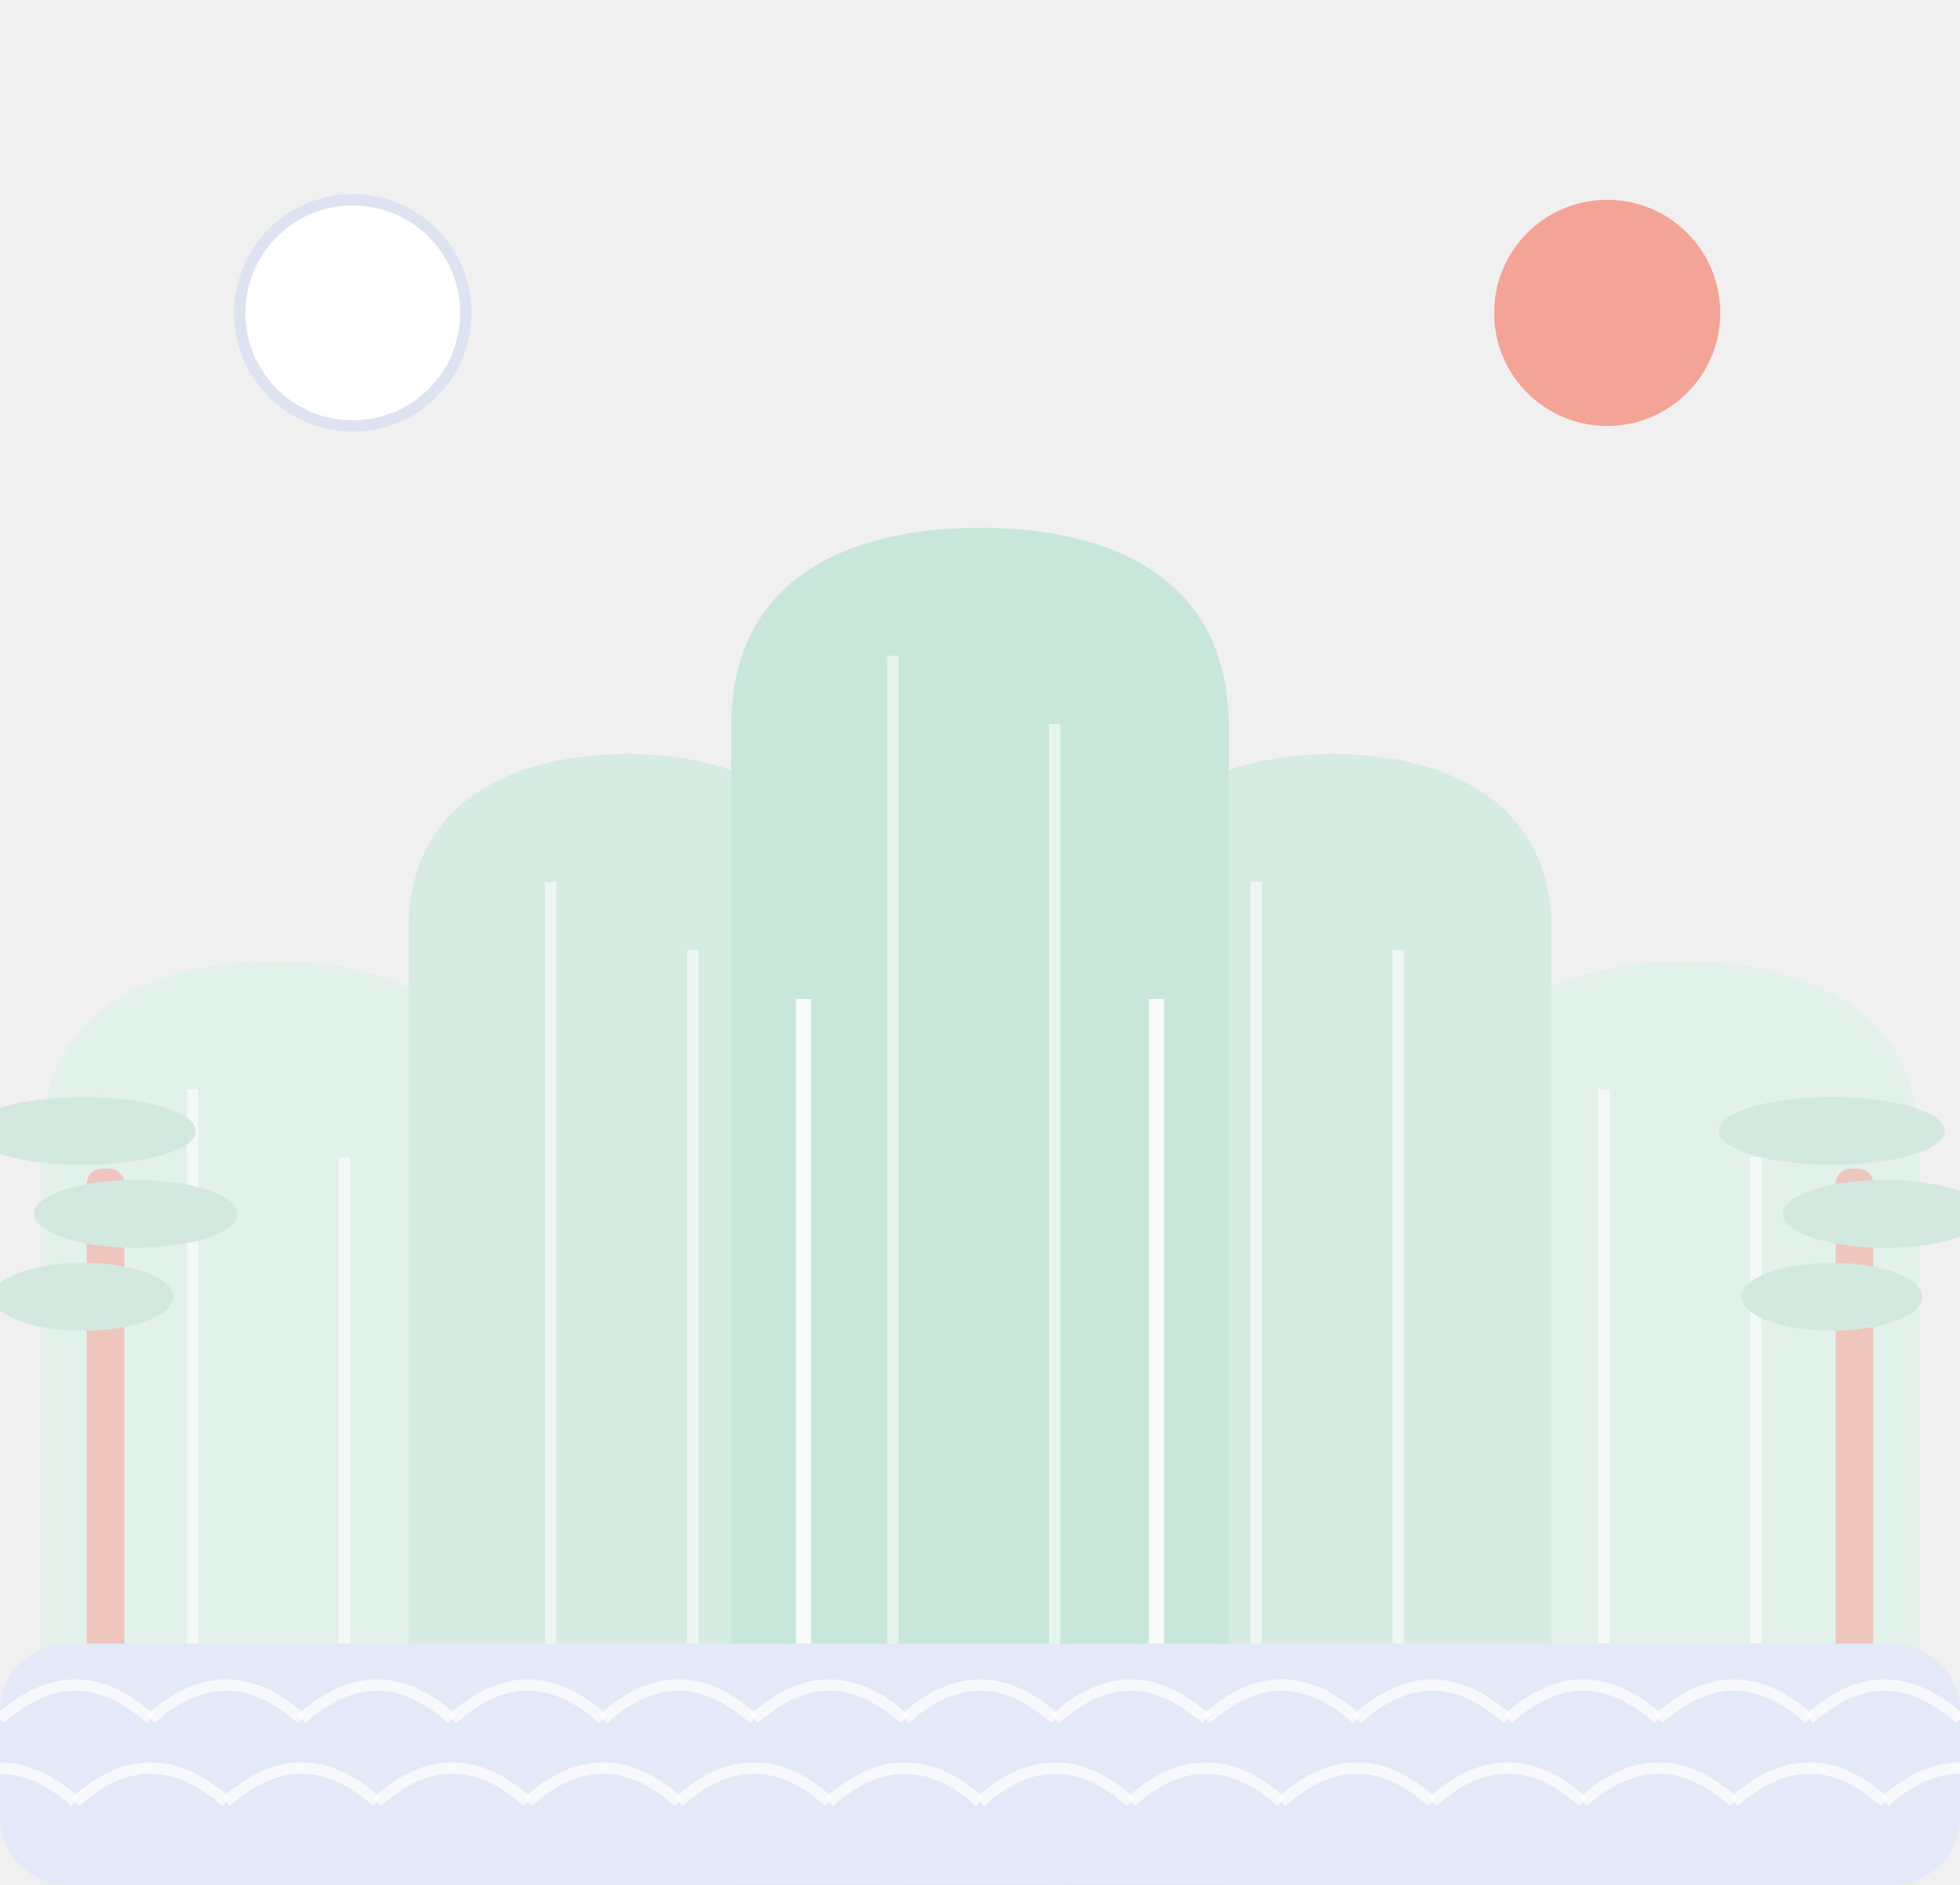
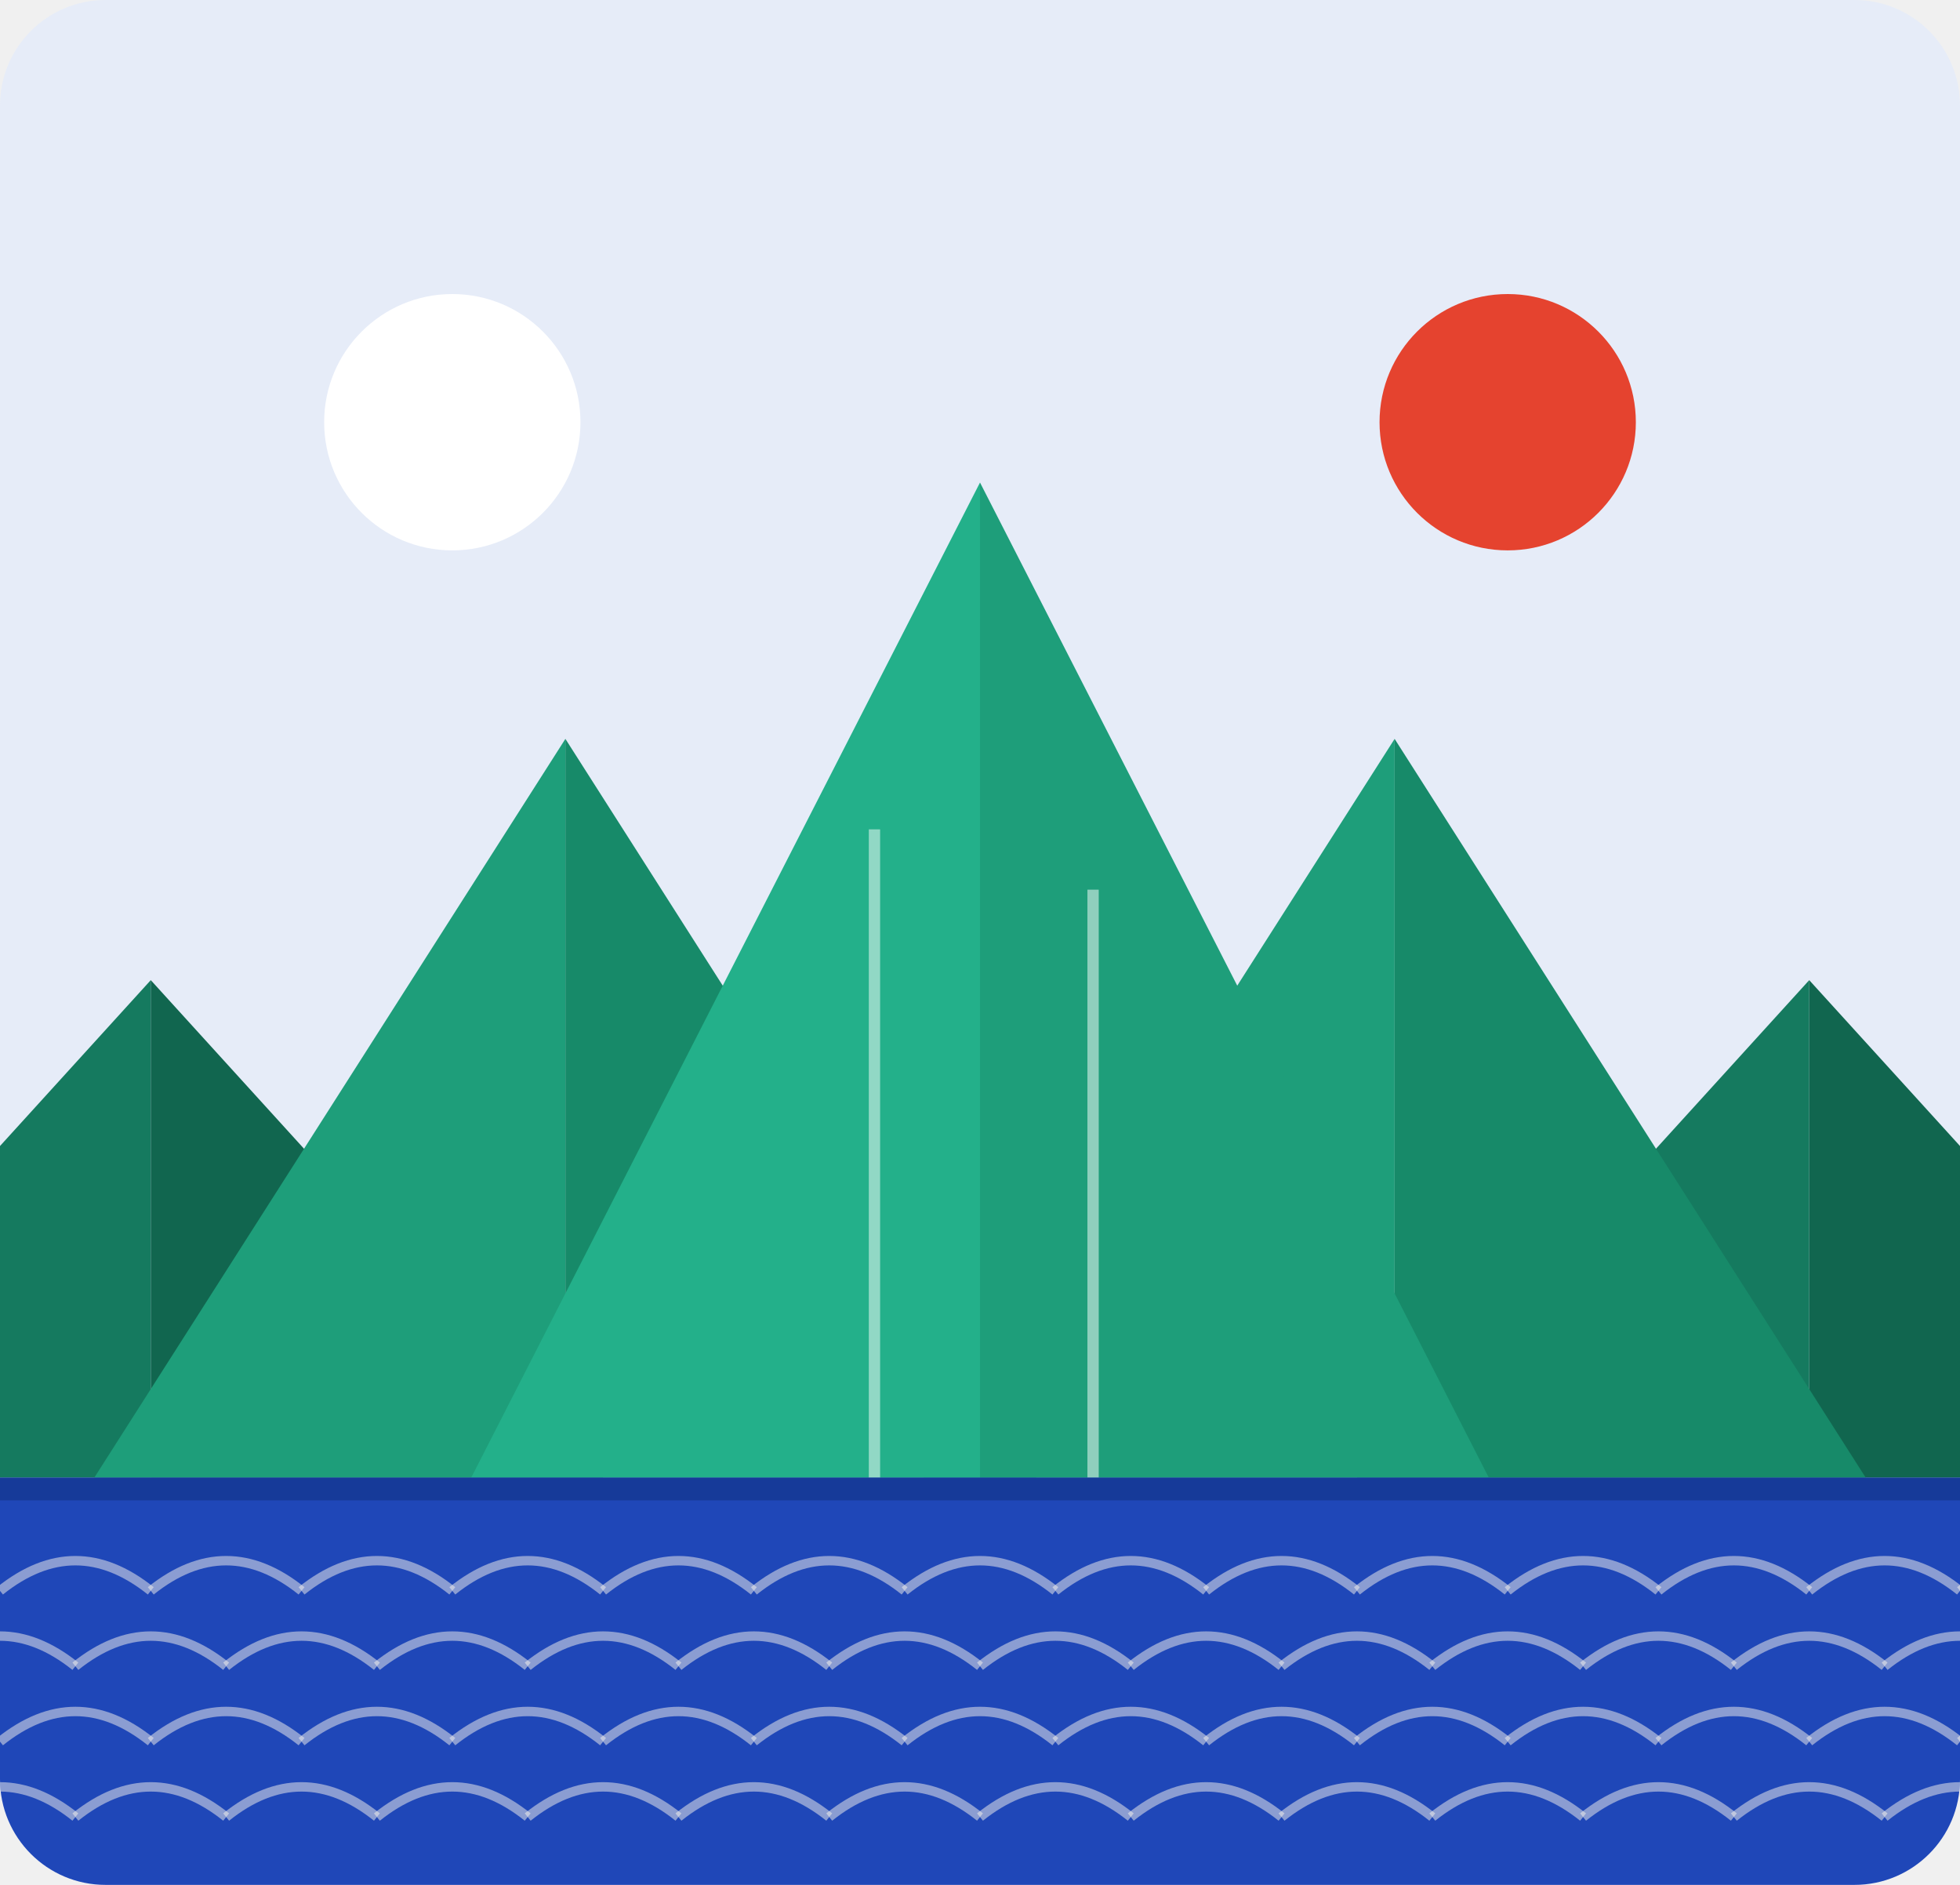
<svg xmlns="http://www.w3.org/2000/svg" viewBox="0 0 520 500" width="520" height="500" aria-hidden="true">
-   <circle cx="93.6" cy="83" r="30" fill="#FFFFFF" stroke="#DDE3F1" stroke-width="3" />
-   <circle cx="426.4" cy="83" r="30" fill="#F4A497" />
-   <path d="M10.8 500V304.6C10.8 265 44.9 255 72.8 255C100.7 255 134.8 265 134.8 304.6V500Z" fill="#E2F1EA" />
-   <path d="M51.1 289V500M91.4 307V500" stroke="#FFFFFF" stroke-width="3" opacity=".55" />
-   <path d="M385.2 500V304.6C385.2 265 419.3 255 447.2 255C475.1 255 509.2 265 509.2 304.6V500Z" fill="#E2F1EA" />
-   <path d="M425.5 289V500M465.8 307V500" stroke="#FFFFFF" stroke-width="3" opacity=".55" />
-   <path d="M108.4 500V246.4C108.4 210 140.3 200 166.4 200C192.5 200 224.4 210 224.4 246.4V500Z" fill="#D6ECE2" />
-   <path d="M146.1 234V500M183.8 252V500" stroke="#FFFFFF" stroke-width="3" opacity=".55" />
-   <path d="M295.6 500V246.4C295.6 210 327.5 200 353.6 200C379.7 200 411.6 210 411.6 246.4V500Z" fill="#D6ECE2" />
-   <path d="M333.3 234V500M371 252V500" stroke="#FFFFFF" stroke-width="3" opacity=".55" />
-   <path d="M194 500V192.8C194 150 230.3 140 260 140C289.7 140 326 150 326 192.8V500Z" fill="#C9E6DA" />
-   <path d="M236.9 174V500M279.8 192V500" stroke="#FFFFFF" stroke-width="3" opacity=".55" />
-   <path d="M213.2 265V440M306.8 265V440" stroke="#FFFFFF" stroke-width="4" opacity=".85" />
-   <rect x="23" y="310" width="10" height="130" rx="4" fill="#EEC6BE" />
-   <ellipse cx="22" cy="300" rx="30" ry="9" fill="#D3E9DF" />
-   <ellipse cx="36" cy="322" rx="27" ry="9" fill="#D3E9DF" />
-   <ellipse cx="22" cy="344" rx="24" ry="9" fill="#D3E9DF" />
-   <rect x="487" y="310" width="10" height="130" rx="4" fill="#EEC6BE" />
-   <ellipse cx="486" cy="300" rx="30" ry="9" fill="#D3E9DF" />
-   <ellipse cx="500" cy="322" rx="27" ry="9" fill="#D3E9DF" />
-   <ellipse cx="486" cy="344" rx="24" ry="9" fill="#D3E9DF" />
-   <rect y="436" width="520" height="64" rx="18" fill="#E3E9F6" />
-   <path d="M0 456q20 -18 40 0" fill="none" stroke="#FFFFFF" stroke-width="3" opacity=".7" />
-   <path d="M40 456q20 -18 40 0" fill="none" stroke="#FFFFFF" stroke-width="3" opacity=".7" />
-   <path d="M80 456q20 -18 40 0" fill="none" stroke="#FFFFFF" stroke-width="3" opacity=".7" />
-   <path d="M120 456q20 -18 40 0" fill="none" stroke="#FFFFFF" stroke-width="3" opacity=".7" />
-   <path d="M160 456q20 -18 40 0" fill="none" stroke="#FFFFFF" stroke-width="3" opacity=".7" />
-   <path d="M200 456q20 -18 40 0" fill="none" stroke="#FFFFFF" stroke-width="3" opacity=".7" />
-   <path d="M240 456q20 -18 40 0" fill="none" stroke="#FFFFFF" stroke-width="3" opacity=".7" />
-   <path d="M280 456q20 -18 40 0" fill="none" stroke="#FFFFFF" stroke-width="3" opacity=".7" />
-   <path d="M320 456q20 -18 40 0" fill="none" stroke="#FFFFFF" stroke-width="3" opacity=".7" />
-   <path d="M360 456q20 -18 40 0" fill="none" stroke="#FFFFFF" stroke-width="3" opacity=".7" />
-   <path d="M400 456q20 -18 40 0" fill="none" stroke="#FFFFFF" stroke-width="3" opacity=".7" />
-   <path d="M440 456q20 -18 40 0" fill="none" stroke="#FFFFFF" stroke-width="3" opacity=".7" />
-   <path d="M480 456q20 -18 40 0" fill="none" stroke="#FFFFFF" stroke-width="3" opacity=".7" />
-   <path d="M520 456q20 -18 40 0" fill="none" stroke="#FFFFFF" stroke-width="3" opacity=".7" />
-   <path d="M-20 478q20 -18 40 0" fill="none" stroke="#FFFFFF" stroke-width="3" opacity=".7" />
-   <path d="M20 478q20 -18 40 0" fill="none" stroke="#FFFFFF" stroke-width="3" opacity=".7" />
-   <path d="M60 478q20 -18 40 0" fill="none" stroke="#FFFFFF" stroke-width="3" opacity=".7" />
-   <path d="M100 478q20 -18 40 0" fill="none" stroke="#FFFFFF" stroke-width="3" opacity=".7" />
-   <path d="M140 478q20 -18 40 0" fill="none" stroke="#FFFFFF" stroke-width="3" opacity=".7" />
-   <path d="M180 478q20 -18 40 0" fill="none" stroke="#FFFFFF" stroke-width="3" opacity=".7" />
-   <path d="M220 478q20 -18 40 0" fill="none" stroke="#FFFFFF" stroke-width="3" opacity=".7" />
-   <path d="M260 478q20 -18 40 0" fill="none" stroke="#FFFFFF" stroke-width="3" opacity=".7" />
-   <path d="M300 478q20 -18 40 0" fill="none" stroke="#FFFFFF" stroke-width="3" opacity=".7" />
-   <path d="M340 478q20 -18 40 0" fill="none" stroke="#FFFFFF" stroke-width="3" opacity=".7" />
-   <path d="M380 478q20 -18 40 0" fill="none" stroke="#FFFFFF" stroke-width="3" opacity=".7" />
-   <path d="M420 478q20 -18 40 0" fill="none" stroke="#FFFFFF" stroke-width="3" opacity=".7" />
-   <path d="M460 478q20 -18 40 0" fill="none" stroke="#FFFFFF" stroke-width="3" opacity=".7" />
-   <path d="M500 478q20 -18 40 0" fill="none" stroke="#FFFFFF" stroke-width="3" opacity=".7" />
+   <defs>
+     <clipPath id="r">
+       <rect width="520" height="500" rx="28" />
+     </clipPath>
+   </defs>
+   <g clip-path="url(#r)">
+     <rect width="520" height="500" fill="#E6ECF8" />
+     <circle cx="120" cy="112" r="34" fill="#FFFFFF" />
+     <circle cx="400" cy="112" r="34" fill="#E5432F" />
+     <path d="M-80 392L40 260L40 392Z" fill="#157A5F" />
+     <path d="M40 260L160 392L40 392Z" fill="#11664F" />
+     <path d="M360 392L480 260L480 392Z" fill="#157A5F" />
+     <path d="M480 260L600 392L480 392Z" fill="#11664F" />
+     <path d="M25 392L150 196L150 392Z" fill="#1E9E7A" />
+     <path d="M150 196L275 392L150 392Z" fill="#178A69" />
+     <path d="M245 392L370 196L370 392Z" fill="#1E9E7A" />
+     <path d="M370 196L495 392L370 392Z" fill="#178A69" />
+     <path d="M125 392L260 128L260 392Z" fill="#23B08A" />
+     <path d="M260 128L395 392L260 392Z" fill="#1E9E7A" />
+     <path d="M232 220V392" stroke="#FFFFFF" stroke-width="3" opacity=".5" />
+     <path d="M290 236V392" stroke="#FFFFFF" stroke-width="3" opacity=".5" />
+     <rect y="392" width="520" height="108" fill="#1F47B8" />
+     <rect y="392" width="520" height="6" fill="#163A99" />
+     <path d="M0 422q20 -16 40 0" fill="none" stroke="#F7F4EC" stroke-width="2.5" opacity="0.5" />
+     <path d="M40 422q20 -16 40 0" fill="none" stroke="#F7F4EC" stroke-width="2.5" opacity="0.5" />
+     <path d="M80 422q20 -16 40 0" fill="none" stroke="#F7F4EC" stroke-width="2.5" opacity="0.5" />
+     <path d="M120 422q20 -16 40 0" fill="none" stroke="#F7F4EC" stroke-width="2.5" opacity="0.5" />
+     <path d="M160 422q20 -16 40 0" fill="none" stroke="#F7F4EC" stroke-width="2.5" opacity="0.5" />
+     <path d="M200 422q20 -16 40 0" fill="none" stroke="#F7F4EC" stroke-width="2.5" opacity="0.5" />
+     <path d="M240 422q20 -16 40 0" fill="none" stroke="#F7F4EC" stroke-width="2.5" opacity="0.5" />
+     <path d="M280 422q20 -16 40 0" fill="none" stroke="#F7F4EC" stroke-width="2.5" opacity="0.5" />
+     <path d="M320 422q20 -16 40 0" fill="none" stroke="#F7F4EC" stroke-width="2.5" opacity="0.5" />
+     <path d="M360 422q20 -16 40 0" fill="none" stroke="#F7F4EC" stroke-width="2.5" opacity="0.5" />
+     <path d="M400 422q20 -16 40 0" fill="none" stroke="#F7F4EC" stroke-width="2.5" opacity="0.5" />
+     <path d="M440 422q20 -16 40 0" fill="none" stroke="#F7F4EC" stroke-width="2.5" opacity="0.5" />
+     <path d="M480 422q20 -16 40 0" fill="none" stroke="#F7F4EC" stroke-width="2.5" opacity="0.5" />
+     <path d="M520 422q20 -16 40 0" fill="none" stroke="#F7F4EC" stroke-width="2.5" opacity="0.5" />
+     <path d="M560 422q20 -16 40 0" fill="none" stroke="#F7F4EC" stroke-width="2.5" opacity="0.5" />
+     <path d="M-20 442q20 -16 40 0" fill="none" stroke="#F7F4EC" stroke-width="2.5" opacity="0.5" />
+     <path d="M20 442q20 -16 40 0" fill="none" stroke="#F7F4EC" stroke-width="2.5" opacity="0.5" />
+     <path d="M60 442q20 -16 40 0" fill="none" stroke="#F7F4EC" stroke-width="2.5" opacity="0.5" />
+     <path d="M100 442q20 -16 40 0" fill="none" stroke="#F7F4EC" stroke-width="2.5" opacity="0.5" />
+     <path d="M140 442q20 -16 40 0" fill="none" stroke="#F7F4EC" stroke-width="2.5" opacity="0.5" />
+     <path d="M180 442q20 -16 40 0" fill="none" stroke="#F7F4EC" stroke-width="2.5" opacity="0.5" />
+     <path d="M220 442q20 -16 40 0" fill="none" stroke="#F7F4EC" stroke-width="2.5" opacity="0.5" />
+     <path d="M260 442q20 -16 40 0" fill="none" stroke="#F7F4EC" stroke-width="2.5" opacity="0.5" />
+     <path d="M300 442q20 -16 40 0" fill="none" stroke="#F7F4EC" stroke-width="2.5" opacity="0.5" />
+     <path d="M340 442q20 -16 40 0" fill="none" stroke="#F7F4EC" stroke-width="2.5" opacity="0.5" />
+     <path d="M380 442q20 -16 40 0" fill="none" stroke="#F7F4EC" stroke-width="2.5" opacity="0.5" />
+     <path d="M420 442q20 -16 40 0" fill="none" stroke="#F7F4EC" stroke-width="2.5" opacity="0.5" />
+     <path d="M460 442q20 -16 40 0" fill="none" stroke="#F7F4EC" stroke-width="2.5" opacity="0.5" />
+     <path d="M500 442q20 -16 40 0" fill="none" stroke="#F7F4EC" stroke-width="2.5" opacity="0.5" />
+     <path d="M540 442q20 -16 40 0" fill="none" stroke="#F7F4EC" stroke-width="2.5" opacity="0.5" />
+     <path d="M0 462q20 -16 40 0" fill="none" stroke="#F7F4EC" stroke-width="2.5" opacity="0.5" />
+     <path d="M40 462q20 -16 40 0" fill="none" stroke="#F7F4EC" stroke-width="2.5" opacity="0.5" />
+     <path d="M80 462q20 -16 40 0" fill="none" stroke="#F7F4EC" stroke-width="2.5" opacity="0.5" />
+     <path d="M120 462q20 -16 40 0" fill="none" stroke="#F7F4EC" stroke-width="2.5" opacity="0.5" />
+     <path d="M160 462q20 -16 40 0" fill="none" stroke="#F7F4EC" stroke-width="2.5" opacity="0.5" />
+     <path d="M200 462q20 -16 40 0" fill="none" stroke="#F7F4EC" stroke-width="2.5" opacity="0.5" />
+     <path d="M240 462q20 -16 40 0" fill="none" stroke="#F7F4EC" stroke-width="2.5" opacity="0.5" />
+     <path d="M280 462q20 -16 40 0" fill="none" stroke="#F7F4EC" stroke-width="2.5" opacity="0.5" />
+     <path d="M320 462q20 -16 40 0" fill="none" stroke="#F7F4EC" stroke-width="2.5" opacity="0.5" />
+     <path d="M360 462q20 -16 40 0" fill="none" stroke="#F7F4EC" stroke-width="2.5" opacity="0.5" />
+     <path d="M400 462q20 -16 40 0" fill="none" stroke="#F7F4EC" stroke-width="2.5" opacity="0.5" />
+     <path d="M440 462q20 -16 40 0" fill="none" stroke="#F7F4EC" stroke-width="2.5" opacity="0.5" />
+     <path d="M480 462q20 -16 40 0" fill="none" stroke="#F7F4EC" stroke-width="2.5" opacity="0.5" />
+     <path d="M520 462q20 -16 40 0" fill="none" stroke="#F7F4EC" stroke-width="2.5" opacity="0.5" />
+     <path d="M560 462q20 -16 40 0" fill="none" stroke="#F7F4EC" stroke-width="2.5" opacity="0.5" />
+     <path d="M-20 482q20 -16 40 0" fill="none" stroke="#F7F4EC" stroke-width="2.5" opacity="0.5" />
+     <path d="M20 482q20 -16 40 0" fill="none" stroke="#F7F4EC" stroke-width="2.5" opacity="0.5" />
+     <path d="M60 482q20 -16 40 0" fill="none" stroke="#F7F4EC" stroke-width="2.5" opacity="0.5" />
+     <path d="M100 482q20 -16 40 0" fill="none" stroke="#F7F4EC" stroke-width="2.5" opacity="0.5" />
+     <path d="M140 482q20 -16 40 0" fill="none" stroke="#F7F4EC" stroke-width="2.5" opacity="0.5" />
+     <path d="M180 482q20 -16 40 0" fill="none" stroke="#F7F4EC" stroke-width="2.5" opacity="0.5" />
+     <path d="M220 482q20 -16 40 0" fill="none" stroke="#F7F4EC" stroke-width="2.5" opacity="0.5" />
+     <path d="M260 482q20 -16 40 0" fill="none" stroke="#F7F4EC" stroke-width="2.5" opacity="0.5" />
+     <path d="M300 482q20 -16 40 0" fill="none" stroke="#F7F4EC" stroke-width="2.5" opacity="0.5" />
+     <path d="M340 482q20 -16 40 0" fill="none" stroke="#F7F4EC" stroke-width="2.5" opacity="0.5" />
+     <path d="M380 482q20 -16 40 0" fill="none" stroke="#F7F4EC" stroke-width="2.5" opacity="0.5" />
+     <path d="M420 482q20 -16 40 0" fill="none" stroke="#F7F4EC" stroke-width="2.5" opacity="0.5" />
+     <path d="M460 482q20 -16 40 0" fill="none" stroke="#F7F4EC" stroke-width="2.5" opacity="0.5" />
+     <path d="M500 482q20 -16 40 0" fill="none" stroke="#F7F4EC" stroke-width="2.5" opacity="0.5" />
+     <path d="M540 482q20 -16 40 0" fill="none" stroke="#F7F4EC" stroke-width="2.5" opacity="0.5" />
+   </g>
</svg>
